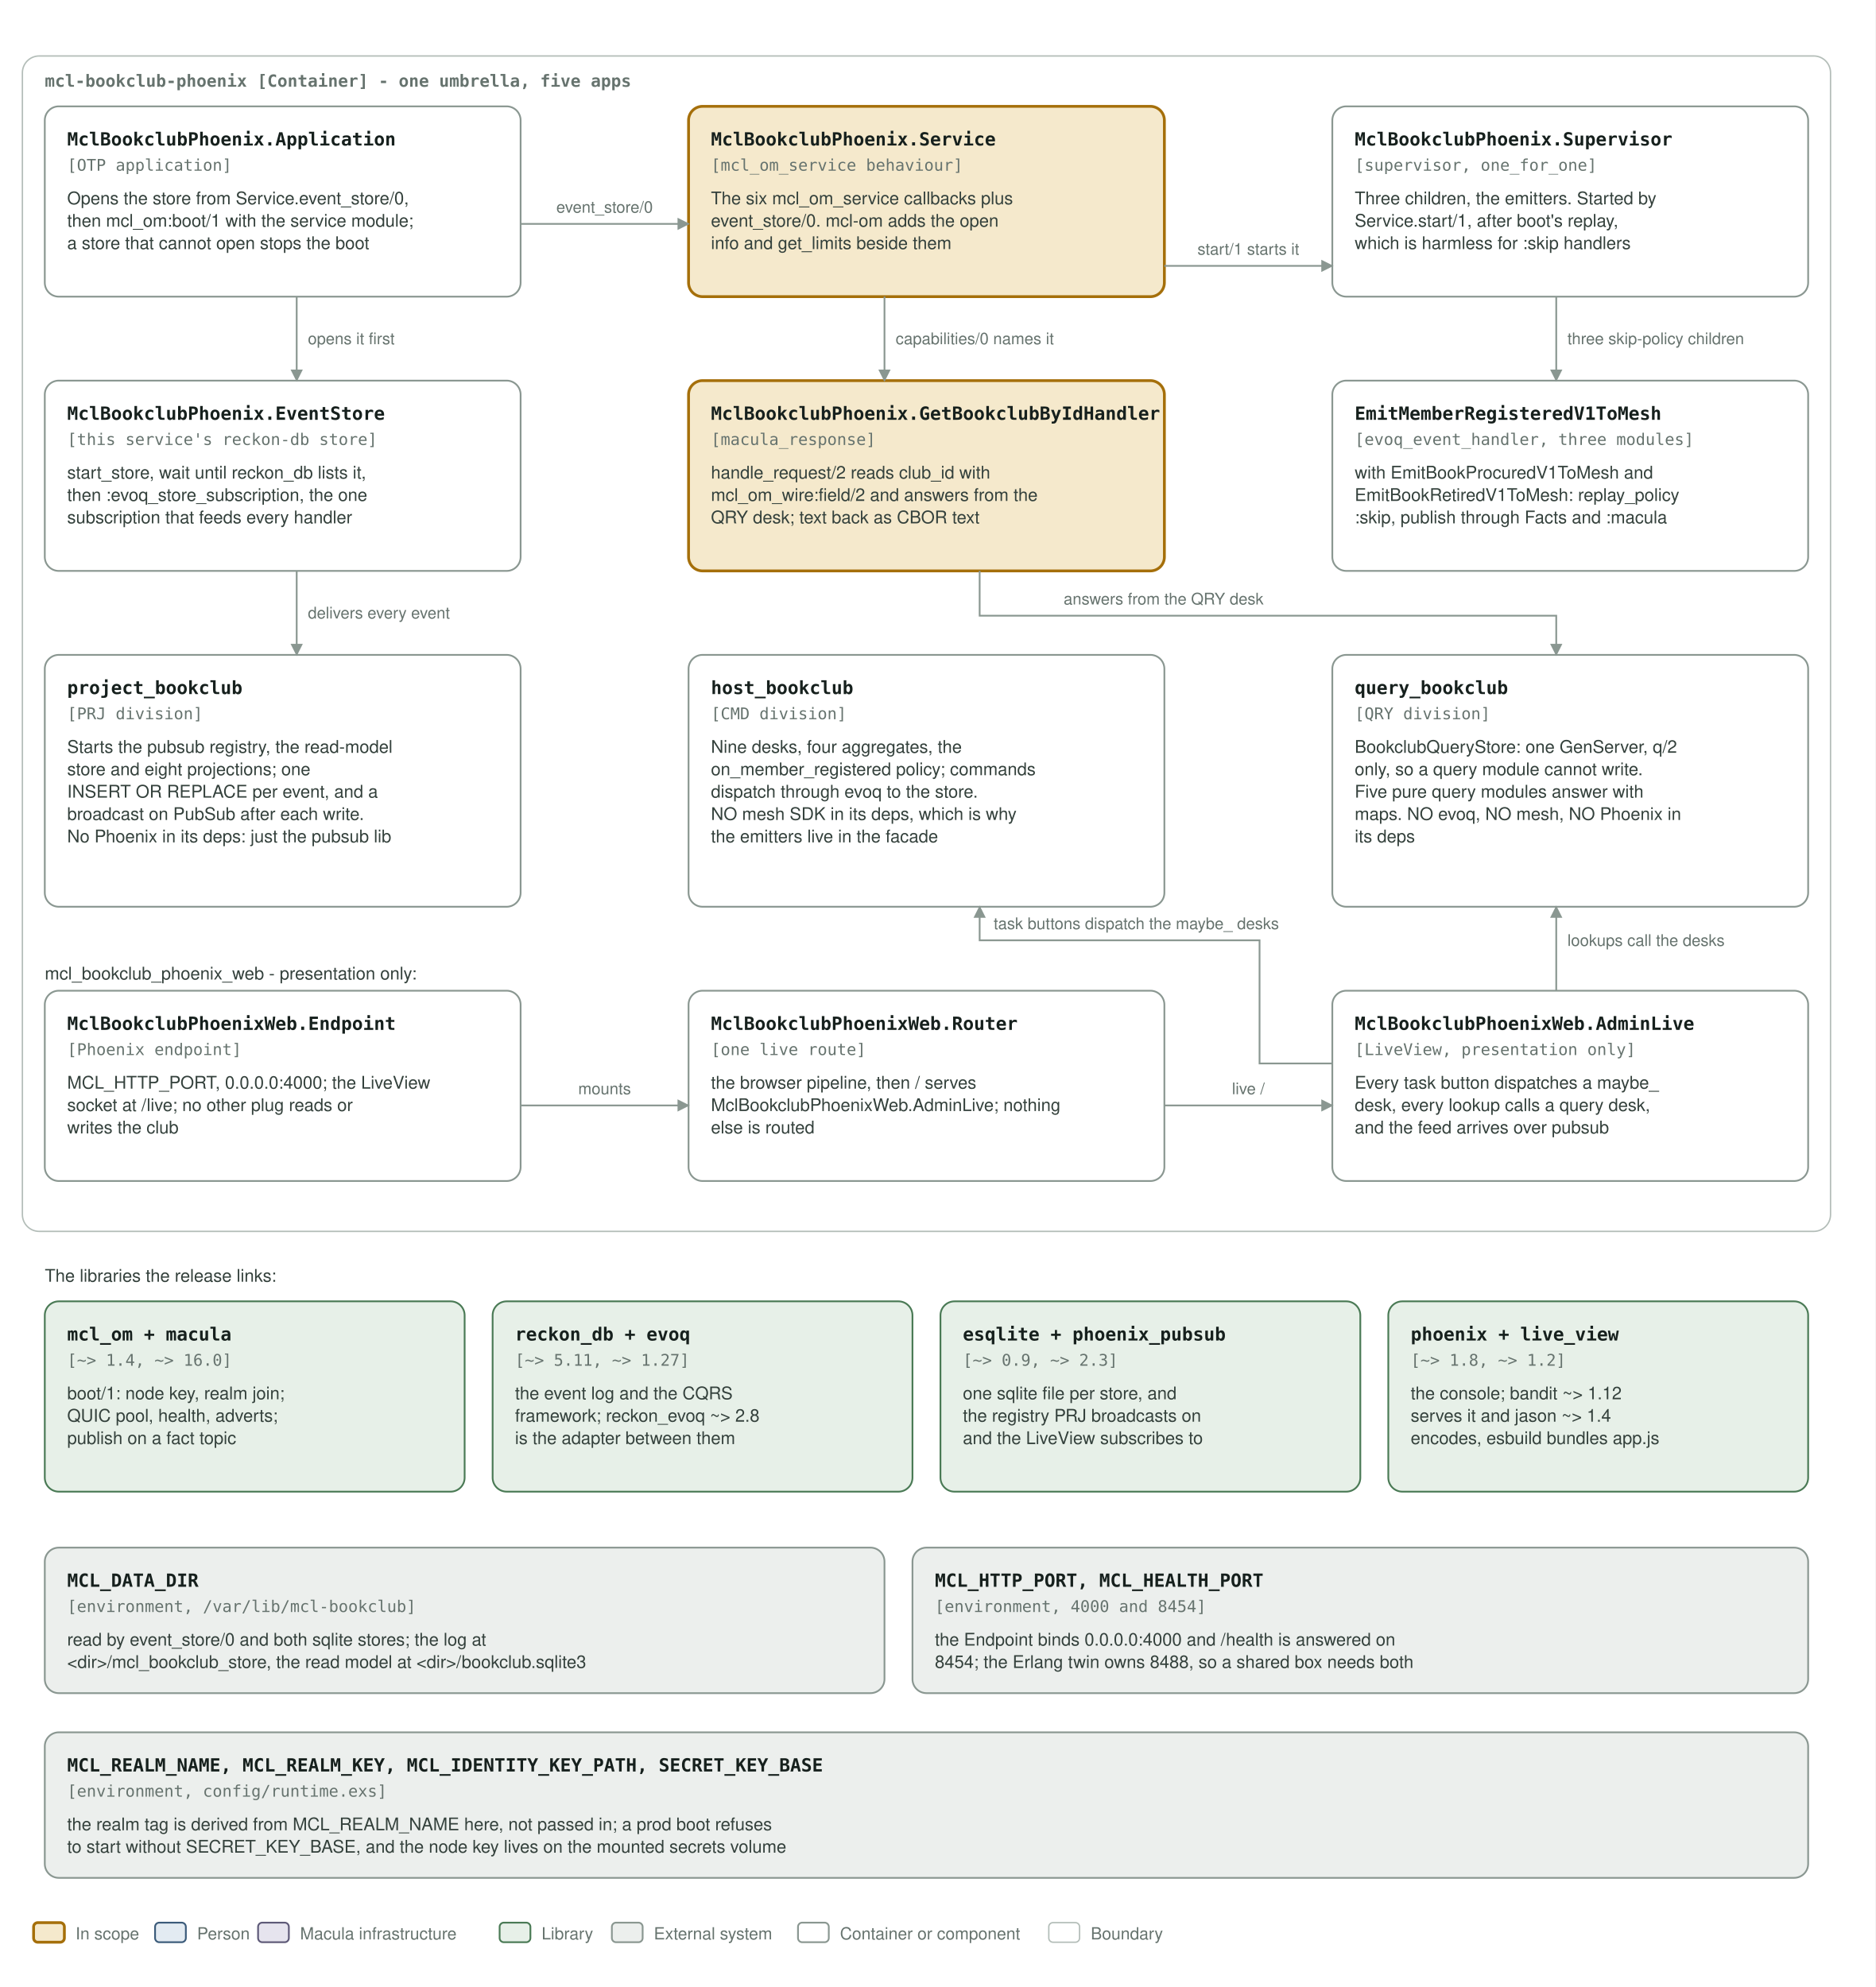
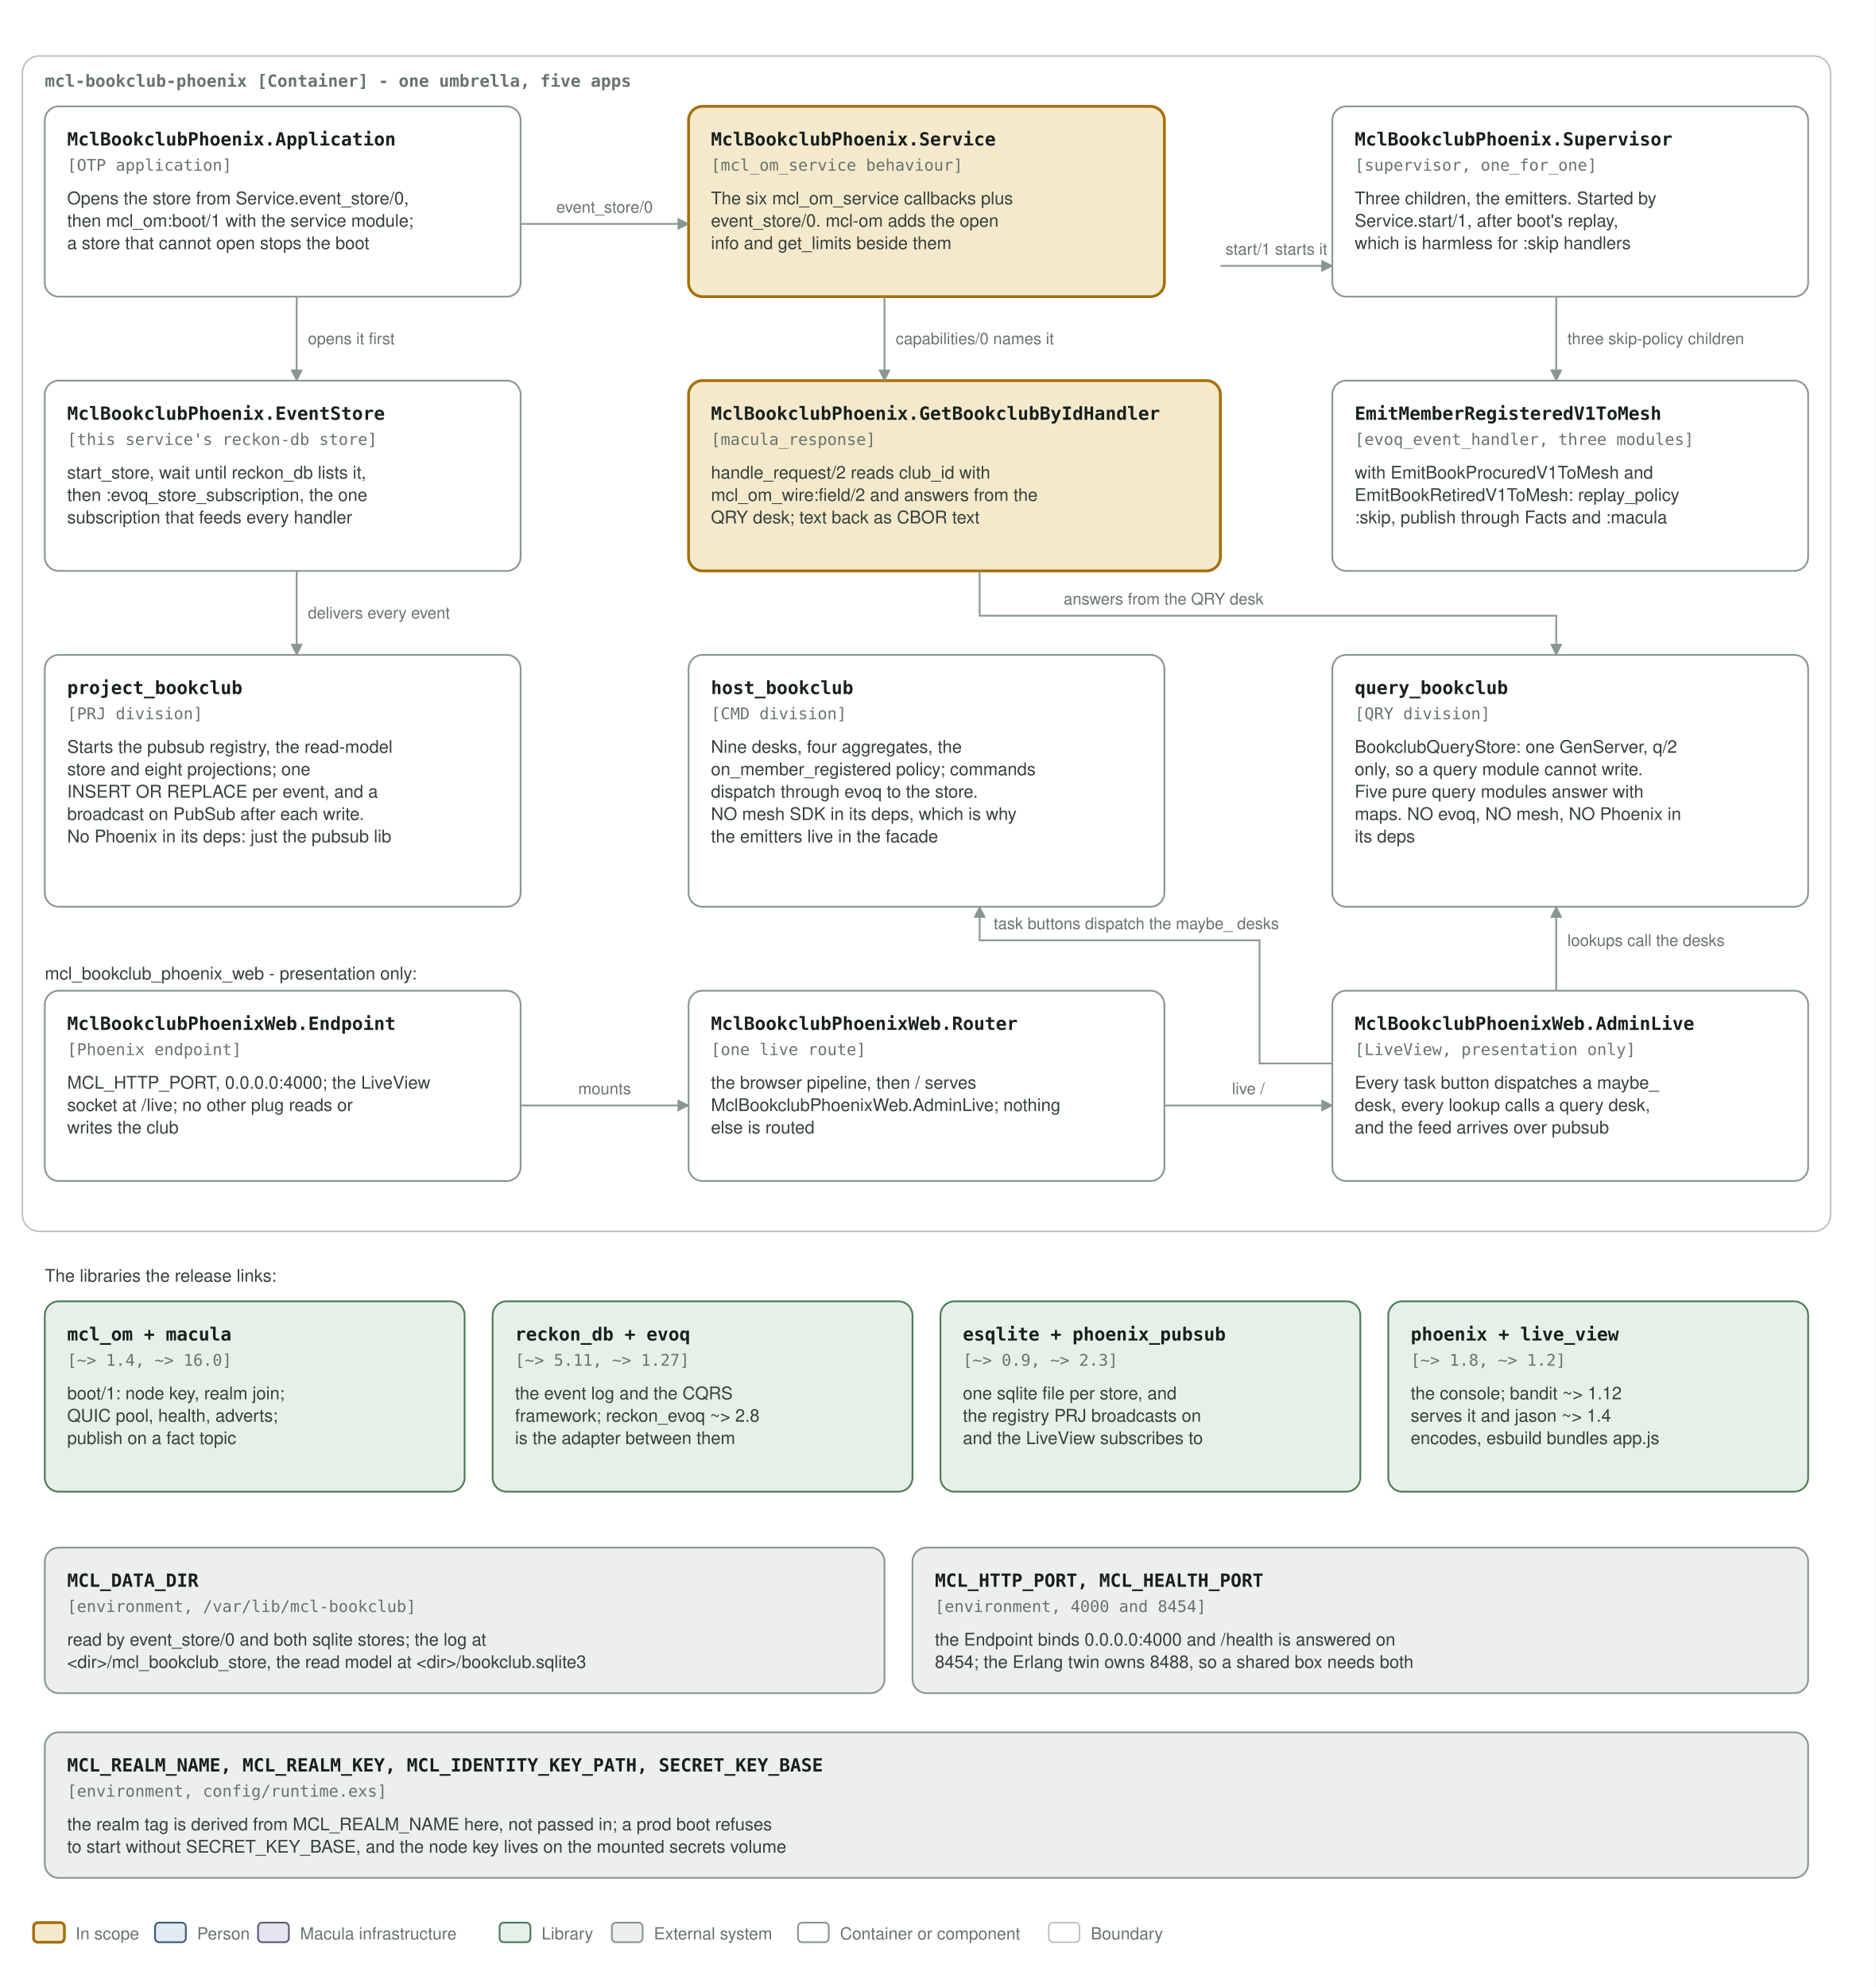
<svg xmlns="http://www.w3.org/2000/svg" viewBox="0 0 1340 1420" role="img" aria-label="mcl-bookclub-phoenix components">
  <style>
.t-name { font-family: "Atkinson Hyperlegible", "Segoe UI", system-ui, -apple-system, Helvetica, Arial, sans-serif; font-size: 15px; font-weight: 700; }
.t-desc { font-family: "Atkinson Hyperlegible", "Segoe UI", system-ui, -apple-system, Helvetica, Arial, sans-serif; font-size: 12.5px; }
.t-rel { font-family: "Atkinson Hyperlegible", "Segoe UI", system-ui, -apple-system, Helvetica, Arial, sans-serif; font-size: 11.5px; paint-order: stroke; stroke-width: 4px; stroke-linejoin: round; }
.t-code { font-family: "JetBrains Mono", ui-monospace, Menlo, Consolas, monospace; font-size: 13px; font-weight: 600; }
.t-type { font-family: "JetBrains Mono", ui-monospace, Menlo, Consolas, monospace; font-size: 11.5px; }
.t-bound { font-family: "JetBrains Mono", ui-monospace, Menlo, Consolas, monospace; font-size: 12px; font-weight: 600; }
.t-leg { font-family: "Atkinson Hyperlegible", "Segoe UI", system-ui, -apple-system, Helvetica, Arial, sans-serif; font-size: 12px; }
.edge { fill: none; stroke-width: 1.25; }
.edge-later { fill: none; stroke-width: 1.25; stroke-dasharray: 5 4; }
.bg { fill: #FFFFFF; }
.b-sys { fill: #F5E9CC; stroke: #A56F0A; stroke-width: 2; }
.b-per { fill: #E3EBF2; stroke: #3B5B7A; stroke-width: 1.25; }
.b-mac { fill: #E6E4EE; stroke: #5E5A78; stroke-width: 1.25; }
.b-lib { fill: #E7F0E8; stroke: #4A7A55; stroke-width: 1.25; }
.b-ext { fill: #ECEFED; stroke: #8A9791; stroke-width: 1.25; }
.b-cmp { fill: #FFFFFF; stroke: #8A9791; stroke-width: 1.25; }
.b-later { fill: none; stroke: #8A9791; stroke-width: 1.25; stroke-dasharray: 5 4; }
.bound { fill: none; stroke: #B3BDB8; stroke-width: 1; }
.head { fill: #3B5B7A; }
.t-name, .t-code { fill: #16201D; }
.t-type, .t-bound, .t-leg { fill: #66736E; }
.t-desc { fill: #34413C; }
.t-rel { fill: #66736E; stroke: #FFFFFF; }
.edge, .edge-later { stroke: #8A9791; }
.arrowhead { fill: #8A9791; }
@media (prefers-color-scheme: dark) {
.bg { fill: #171F1C; }
.b-sys { fill: #3A2E13; stroke: #E3AA3C; }
.b-per { fill: #1D2A36; stroke: #8EB4D8; }
.b-mac { fill: #26243A; stroke: #A9A4C8; }
.b-lib { fill: #1A241C; stroke: #8FBE9B; }
.b-ext { fill: #1C2421; stroke: #7D8B85; }
.b-cmp { fill: #171F1C; stroke: #7D8B85; }
.b-later { stroke: #7D8B85; }
.bound { stroke: #4A5752; }
.head { fill: #8EB4D8; }
.t-name, .t-code { fill: #E6ECE9; }
.t-type, .t-bound, .t-leg { fill: #93A09A; }
.t-desc { fill: #C3CDC8; }
.t-rel { fill: #93A09A; stroke: #171F1C; }
.edge, .edge-later { stroke: #7D8B85; }
.arrowhead { fill: #7D8B85; }
}
</style>
  <defs>
    <marker id="a" viewBox="0 0 10 10" refX="9" refY="5" markerWidth="7" markerHeight="7" orient="auto-start-reverse">
      <path class="arrowhead" d="M0 0L10 5L0 10z" />
    </marker>
  </defs>
  <rect class="bg" x="0" y="0" width="1340" height="1420" />
  <rect class="bound" x="16" y="40" width="1292" height="840" rx="12" />
  <text class="t-bound" x="32" y="62">mcl-bookclub-phoenix [Container] - one umbrella, five apps</text>
  <rect class="b-cmp" x="32" y="76" width="340" height="136" rx="10" />
  <text class="t-code" x="48" y="104">MclBookclubPhoenix.Application</text>
  <text class="t-type" x="48" y="122">[OTP application]</text>
  <text class="t-desc" x="48" y="146">Opens the store from Service.event_store/0,</text>
  <text class="t-desc" x="48" y="162">then mcl_om:boot/1 with the service module;</text>
  <text class="t-desc" x="48" y="178">a store that cannot open stops the boot</text>
  <rect class="b-sys" x="492" y="76" width="340" height="136" rx="10" />
  <text class="t-code" x="508" y="104">MclBookclubPhoenix.Service</text>
  <text class="t-type" x="508" y="122">[mcl_om_service behaviour]</text>
  <text class="t-desc" x="508" y="146">The six mcl_om_service callbacks plus</text>
  <text class="t-desc" x="508" y="162">event_store/0. mcl-om adds the open</text>
  <text class="t-desc" x="508" y="178">info and get_limits beside them</text>
  <rect class="b-cmp" x="952" y="76" width="340" height="136" rx="10" />
  <text class="t-code" x="968" y="104">MclBookclubPhoenix.Supervisor</text>
  <text class="t-type" x="968" y="122">[supervisor, one_for_one]</text>
  <text class="t-desc" x="968" y="146">Three children, the emitters. Started by</text>
  <text class="t-desc" x="968" y="162">Service.start/1, after boot's replay,</text>
  <text class="t-desc" x="968" y="178">which is harmless for :skip handlers</text>
  <rect class="b-cmp" x="32" y="272" width="340" height="136" rx="10" />
  <text class="t-code" x="48" y="300">MclBookclubPhoenix.EventStore</text>
  <text class="t-type" x="48" y="318">[this service's reckon-db store]</text>
  <text class="t-desc" x="48" y="342">start_store, wait until reckon_db lists it,</text>
  <text class="t-desc" x="48" y="358">then :evoq_store_subscription, the one</text>
  <text class="t-desc" x="48" y="374">subscription that feeds every handler</text>
-   <rect class="b-sys" x="492" y="272" width="340" height="136" rx="10" />
+   <rect class="b-sys" x="492" y="272" width="380" height="136" rx="10" />
  <text class="t-code" x="508" y="300">MclBookclubPhoenix.GetBookclubByIdHandler</text>
  <text class="t-type" x="508" y="318">[macula_response]</text>
  <text class="t-desc" x="508" y="342">handle_request/2 reads club_id with</text>
  <text class="t-desc" x="508" y="358">mcl_om_wire:field/2 and answers from the</text>
  <text class="t-desc" x="508" y="374">QRY desk; text back as CBOR text</text>
  <rect class="b-cmp" x="952" y="272" width="340" height="136" rx="10" />
  <text class="t-code" x="968" y="300">EmitMemberRegisteredV1ToMesh</text>
  <text class="t-type" x="968" y="318">[evoq_event_handler, three modules]</text>
  <text class="t-desc" x="968" y="342">with EmitBookProcuredV1ToMesh and</text>
  <text class="t-desc" x="968" y="358">EmitBookRetiredV1ToMesh: replay_policy</text>
  <text class="t-desc" x="968" y="374">:skip, publish through Facts and :macula</text>
  <rect class="b-cmp" x="32" y="468" width="340" height="180" rx="10" />
  <text class="t-code" x="48" y="496">project_bookclub</text>
  <text class="t-type" x="48" y="514">[PRJ division]</text>
  <text class="t-desc" x="48" y="538">Starts the pubsub registry, the read-model</text>
  <text class="t-desc" x="48" y="554">store and eight projections; one</text>
  <text class="t-desc" x="48" y="570">INSERT OR REPLACE per event, and a</text>
  <text class="t-desc" x="48" y="586">broadcast on PubSub after each write.</text>
  <text class="t-desc" x="48" y="602">No Phoenix in its deps: just the pubsub lib</text>
  <rect class="b-cmp" x="492" y="468" width="340" height="180" rx="10" />
  <text class="t-code" x="508" y="496">host_bookclub</text>
  <text class="t-type" x="508" y="514">[CMD division]</text>
  <text class="t-desc" x="508" y="538">Nine desks, four aggregates, the</text>
  <text class="t-desc" x="508" y="554">on_member_registered policy; commands</text>
  <text class="t-desc" x="508" y="570">dispatch through evoq to the store.</text>
  <text class="t-desc" x="508" y="586">NO mesh SDK in its deps, which is why</text>
  <text class="t-desc" x="508" y="602">the emitters live in the facade</text>
  <rect class="b-cmp" x="952" y="468" width="340" height="180" rx="10" />
  <text class="t-code" x="968" y="496">query_bookclub</text>
  <text class="t-type" x="968" y="514">[QRY division]</text>
  <text class="t-desc" x="968" y="538">BookclubQueryStore: one GenServer, q/2</text>
  <text class="t-desc" x="968" y="554">only, so a query module cannot write.</text>
  <text class="t-desc" x="968" y="570">Five pure query modules answer with</text>
  <text class="t-desc" x="968" y="586">maps. NO evoq, NO mesh, NO Phoenix in</text>
  <text class="t-desc" x="968" y="602">its deps</text>
  <text class="t-desc" x="32" y="700">mcl_bookclub_phoenix_web - presentation only:</text>
  <rect class="b-cmp" x="32" y="708" width="340" height="136" rx="10" />
  <text class="t-code" x="48" y="736">MclBookclubPhoenixWeb.Endpoint</text>
  <text class="t-type" x="48" y="754">[Phoenix endpoint]</text>
  <text class="t-desc" x="48" y="778">MCL_HTTP_PORT, 0.0.0.0:4000; the LiveView</text>
  <text class="t-desc" x="48" y="794">socket at /live; no other plug reads or</text>
  <text class="t-desc" x="48" y="810">writes the club</text>
  <rect class="b-cmp" x="492" y="708" width="340" height="136" rx="10" />
  <text class="t-code" x="508" y="736">MclBookclubPhoenixWeb.Router</text>
  <text class="t-type" x="508" y="754">[one live route]</text>
  <text class="t-desc" x="508" y="778">the browser pipeline, then / serves</text>
  <text class="t-desc" x="508" y="794">MclBookclubPhoenixWeb.AdminLive; nothing</text>
  <text class="t-desc" x="508" y="810">else is routed</text>
  <rect class="b-cmp" x="952" y="708" width="340" height="136" rx="10" />
  <text class="t-code" x="968" y="736">MclBookclubPhoenixWeb.AdminLive</text>
  <text class="t-type" x="968" y="754">[LiveView, presentation only]</text>
  <text class="t-desc" x="968" y="778">Every task button dispatches a maybe_</text>
  <text class="t-desc" x="968" y="794">desk, every lookup calls a query desk,</text>
  <text class="t-desc" x="968" y="810">and the feed arrives over pubsub</text>
  <text class="t-desc" x="32" y="916">The libraries the release links:</text>
  <rect class="b-lib" x="32" y="930" width="300" height="136" rx="10" />
  <text class="t-code" x="48" y="958">mcl_om + macula</text>
  <text class="t-type" x="48" y="976">[~&gt; 1.4, ~&gt; 16.0]</text>
  <text class="t-desc" x="48" y="1000">boot/1: node key, realm join;</text>
  <text class="t-desc" x="48" y="1016">QUIC pool, health, adverts;</text>
  <text class="t-desc" x="48" y="1032">publish on a fact topic</text>
  <rect class="b-lib" x="352" y="930" width="300" height="136" rx="10" />
  <text class="t-code" x="368" y="958">reckon_db + evoq</text>
  <text class="t-type" x="368" y="976">[~&gt; 5.11, ~&gt; 1.27]</text>
  <text class="t-desc" x="368" y="1000">the event log and the CQRS</text>
  <text class="t-desc" x="368" y="1016">framework; reckon_evoq ~&gt; 2.8</text>
  <text class="t-desc" x="368" y="1032">is the adapter between them</text>
  <rect class="b-lib" x="672" y="930" width="300" height="136" rx="10" />
  <text class="t-code" x="688" y="958">esqlite + phoenix_pubsub</text>
  <text class="t-type" x="688" y="976">[~&gt; 0.9, ~&gt; 2.3]</text>
  <text class="t-desc" x="688" y="1000">one sqlite file per store, and</text>
  <text class="t-desc" x="688" y="1016">the registry PRJ broadcasts on</text>
  <text class="t-desc" x="688" y="1032">and the LiveView subscribes to</text>
  <rect class="b-lib" x="992" y="930" width="300" height="136" rx="10" />
  <text class="t-code" x="1008" y="958">phoenix + live_view</text>
  <text class="t-type" x="1008" y="976">[~&gt; 1.8, ~&gt; 1.2]</text>
  <text class="t-desc" x="1008" y="1000">the console; bandit ~&gt; 1.12</text>
  <text class="t-desc" x="1008" y="1016">serves it and jason ~&gt; 1.4</text>
  <text class="t-desc" x="1008" y="1032">encodes, esbuild bundles app.js</text>
  <rect class="b-ext" x="32" y="1106" width="600" height="104" rx="10" />
  <text class="t-code" x="48" y="1134">MCL_DATA_DIR</text>
  <text class="t-type" x="48" y="1152">[environment, /var/lib/mcl-bookclub]</text>
  <text class="t-desc" x="48" y="1176">read by event_store/0 and both sqlite stores; the log at</text>
  <text class="t-desc" x="48" y="1192">&lt;dir&gt;/mcl_bookclub_store, the read model at &lt;dir&gt;/bookclub.sqlite3</text>
  <rect class="b-ext" x="652" y="1106" width="640" height="104" rx="10" />
  <text class="t-code" x="668" y="1134">MCL_HTTP_PORT, MCL_HEALTH_PORT</text>
  <text class="t-type" x="668" y="1152">[environment, 4000 and 8454]</text>
  <text class="t-desc" x="668" y="1176">the Endpoint binds 0.0.0.0:4000 and /health is answered on</text>
  <text class="t-desc" x="668" y="1192">8454; the Erlang twin owns 8488, so a shared box needs both</text>
  <rect class="b-ext" x="32" y="1238" width="1260" height="104" rx="10" />
  <text class="t-code" x="48" y="1266">MCL_REALM_NAME, MCL_REALM_KEY, MCL_IDENTITY_KEY_PATH, SECRET_KEY_BASE</text>
  <text class="t-type" x="48" y="1284">[environment, config/runtime.exs]</text>
  <text class="t-desc" x="48" y="1308">the realm tag is derived from MCL_REALM_NAME here, not passed in; a prod boot refuses</text>
  <text class="t-desc" x="48" y="1324">to start without SECRET_KEY_BASE, and the node key lives on the mounted secrets volume</text>
  <path class="edge" d="M372 160H492" marker-end="url(#a)" />
  <text class="t-rel" x="432" y="152" text-anchor="middle">event_store/0</text>
-   <path class="edge" d="M832 190H952" marker-end="url(#a)" />
-   <text class="t-rel" x="892" y="182" text-anchor="middle">start/1 starts it</text>
+   <path class="edge" d="M872 190H952" marker-end="url(#a)" />
+   <text class="t-rel" x="912" y="182" text-anchor="middle">start/1 starts it</text>
  <path class="edge" d="M212 212V272" marker-end="url(#a)" />
  <text class="t-rel" x="220" y="246">opens it first</text>
  <path class="edge" d="M632 212V272" marker-end="url(#a)" />
  <text class="t-rel" x="640" y="246">capabilities/0 names it</text>
  <path class="edge" d="M1112 212V272" marker-end="url(#a)" />
  <text class="t-rel" x="1120" y="246">three skip-policy children</text>
  <path class="edge" d="M212 408V468" marker-end="url(#a)" />
  <text class="t-rel" x="220" y="442">delivers every event</text>
  <path class="edge" d="M700 408V440H1112V468" marker-end="url(#a)" />
  <text class="t-rel" x="760" y="432">answers from the QRY desk</text>
  <path class="edge" d="M372 790H492" marker-end="url(#a)" />
  <text class="t-rel" x="432" y="782" text-anchor="middle">mounts</text>
  <path class="edge" d="M832 790H952" marker-end="url(#a)" />
  <text class="t-rel" x="892" y="782" text-anchor="middle">live /</text>
  <path class="edge" d="M952 760H900V672H700V648" marker-end="url(#a)" />
  <text class="t-rel" x="710" y="664">task buttons dispatch the maybe_ desks</text>
  <path class="edge" d="M1112 708V648" marker-end="url(#a)" />
  <text class="t-rel" x="1120" y="676">lookups call the desks</text>
  <rect class="b-sys" x="24" y="1374" width="22" height="14" rx="3" />
  <text class="t-leg" x="54" y="1386">In scope</text>
  <rect class="b-per" x="110.8" y="1374" width="22" height="14" rx="3" />
  <text class="t-leg" x="140.8" y="1386">Person</text>
  <rect class="b-mac" x="184.4" y="1374" width="22" height="14" rx="3" />
  <text class="t-leg" x="214.4" y="1386">Macula infrastructure</text>
  <rect class="b-lib" x="357.0" y="1374" width="22" height="14" rx="3" />
  <text class="t-leg" x="387.0" y="1386">Library</text>
  <rect class="b-ext" x="437.2" y="1374" width="22" height="14" rx="3" />
  <text class="t-leg" x="467.2" y="1386">External system</text>
  <rect class="b-cmp" x="570.2" y="1374" width="22" height="14" rx="3" />
  <text class="t-leg" x="600.2" y="1386">Container or component</text>
  <rect class="bound" x="749.4" y="1374" width="22" height="14" rx="3" />
  <text class="t-leg" x="779.4" y="1386">Boundary</text>
</svg>
